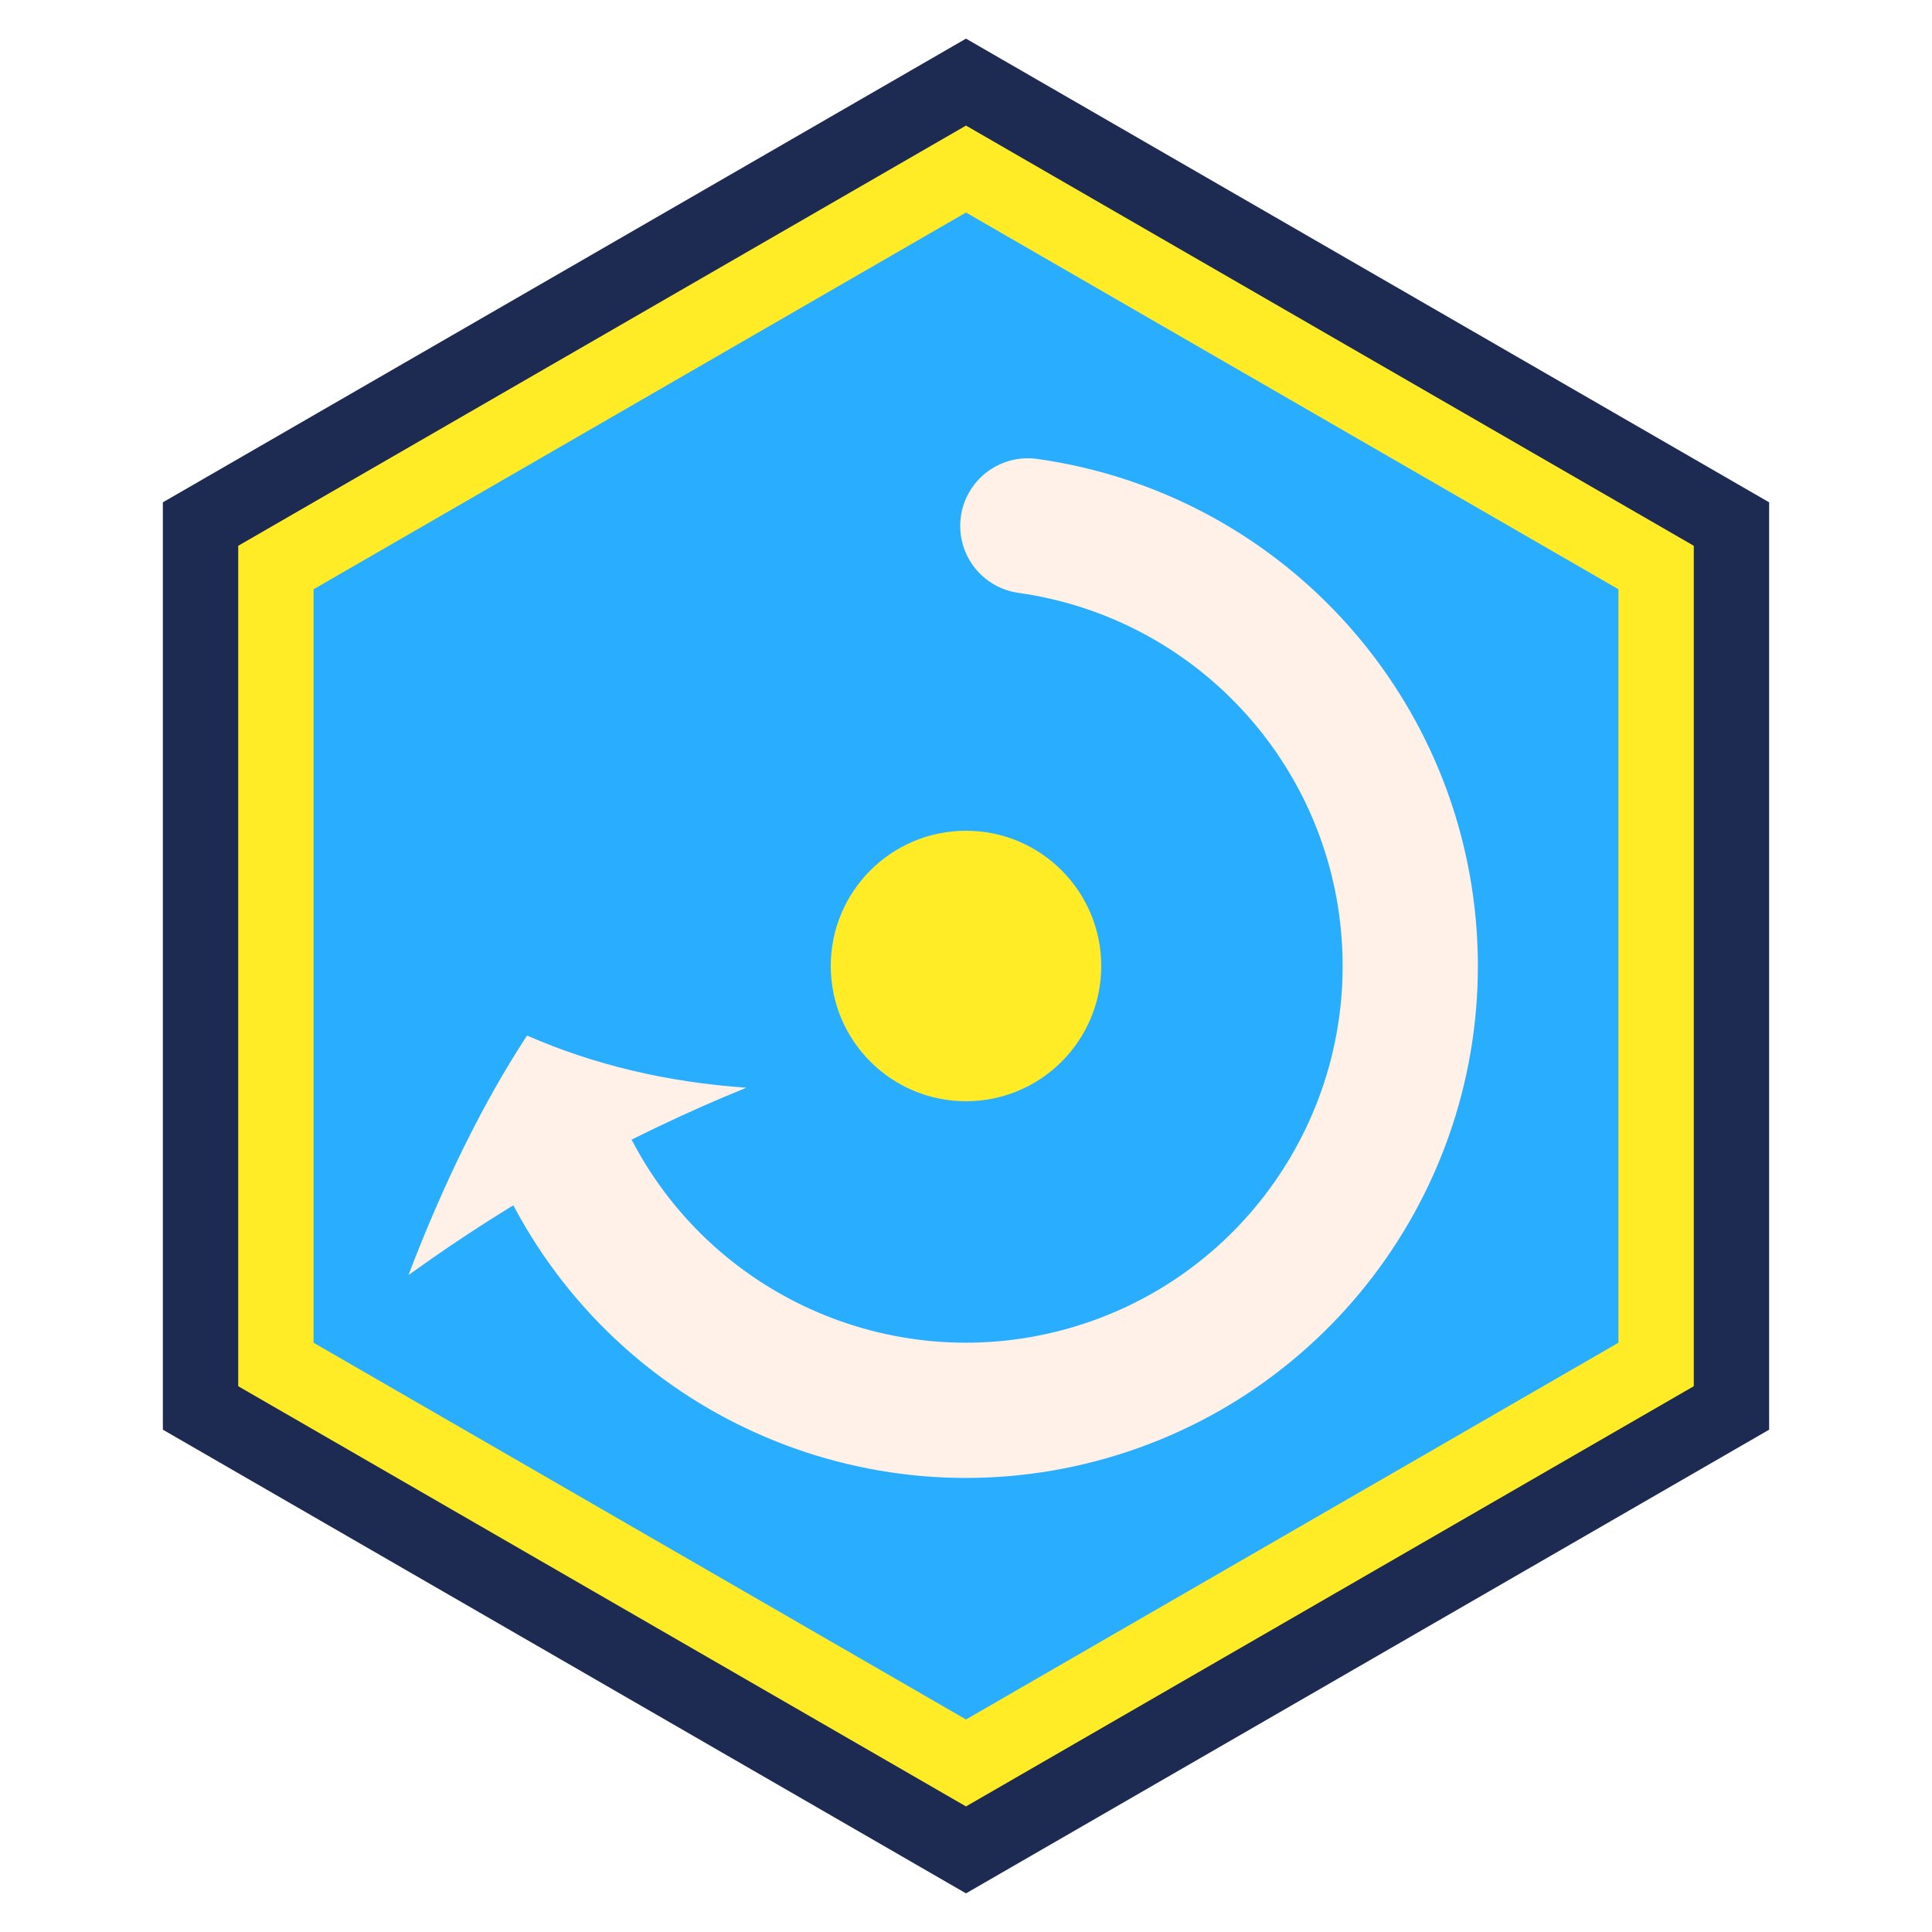
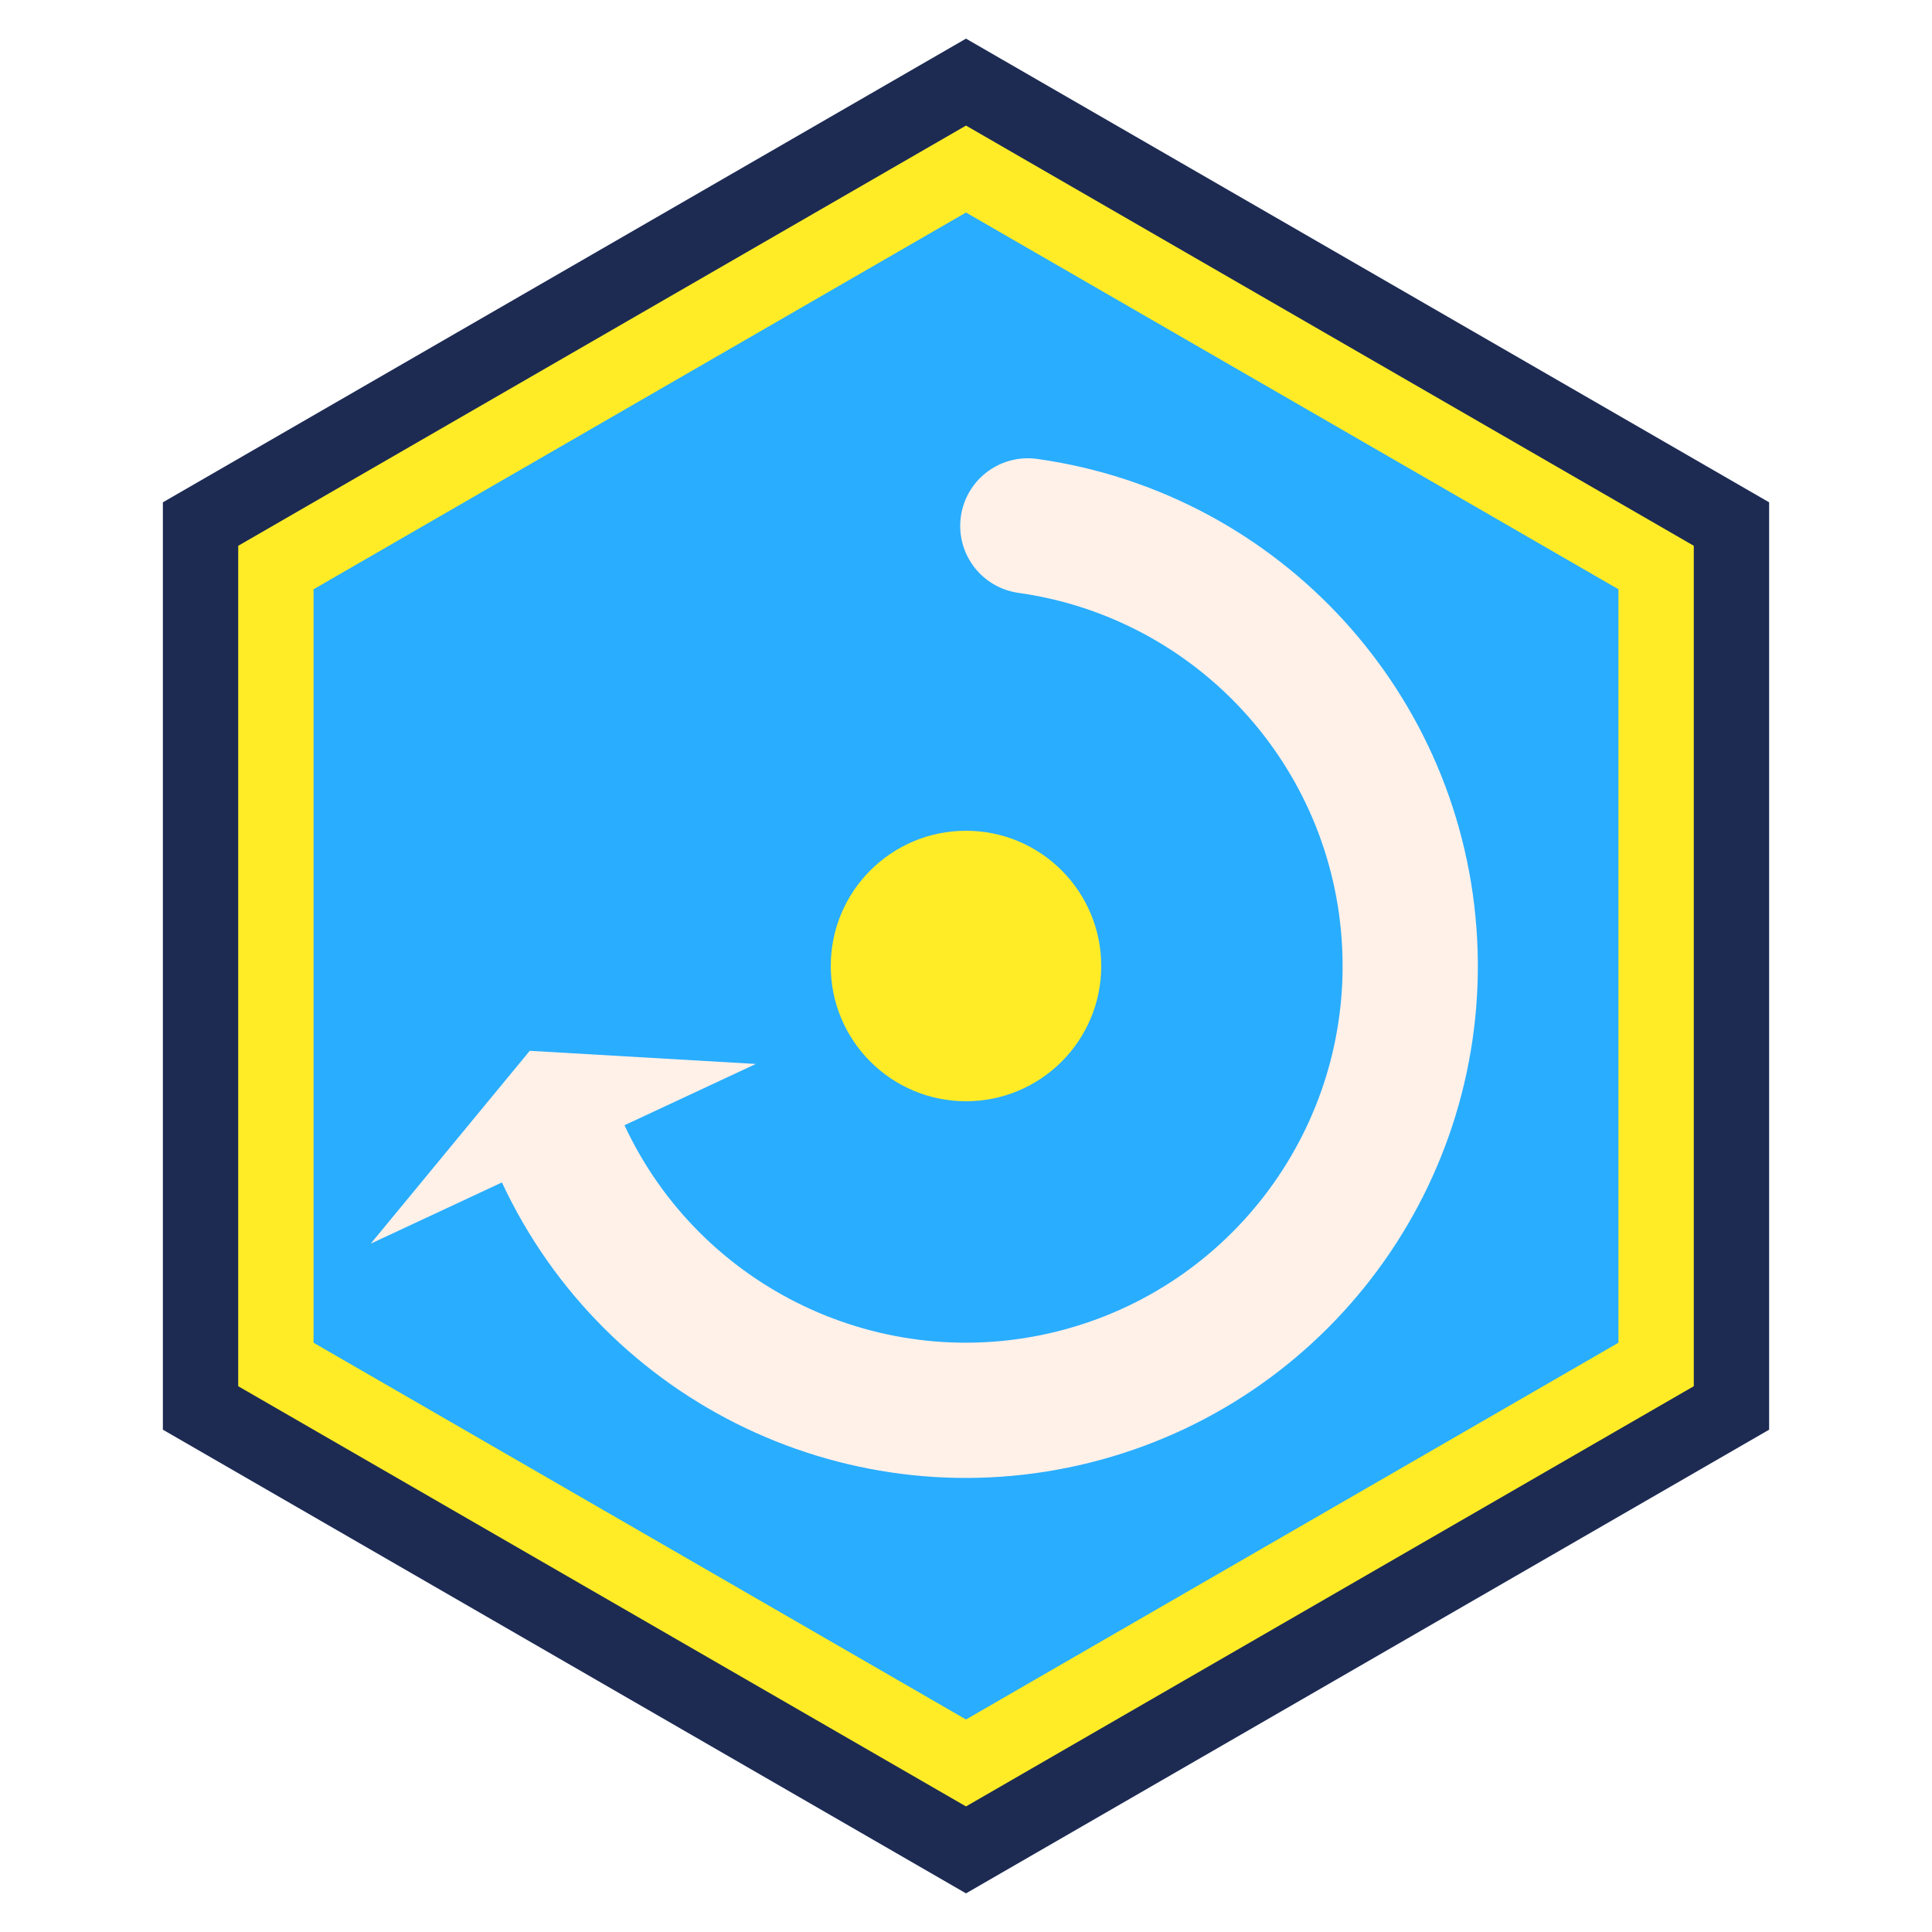
<svg xmlns="http://www.w3.org/2000/svg" viewBox="0 0 100 100">
  <polygon points="50,2 91.57,26 91.57,74 50,98 8.43,74 8.43,26" fill="#1D2B53" />
  <polygon points="50,6.5 87.67,28.25 87.67,71.75 50,93.5 12.33,71.75 12.33,28.25" fill="#FFEC27" />
  <polygon points="50,11 83.77,30.5 83.77,69.5 50,89 16.23,69.5 16.23,30.5" fill="#29ADFF" />
-   <path d="M53.2,27.22 A23,23 0 1,1 29.69,60.8" fill="none" stroke="#FFF1E8" stroke-width="7" stroke-linecap="round" />
-   <path d="M21.14,66 Q23.92,58.73 27.28,53.6 Q32.46,55.87 38.63,56.3 Q29.33,60.08 21.14,66 Z" fill="#FFF1E8" />
+   <path d="M53.2,27.22 A23,23 0 1,1 29.15,59.72" fill="none" stroke="#FFF1E8" stroke-width="7" stroke-linecap="round" />
+   <path d="M19.19,64.37 L27.42,54.39 L39.12,55.07 Z" fill="#FFF1E8" />
  <circle cx="50" cy="50" r="7" fill="#FFEC27" />
</svg>
